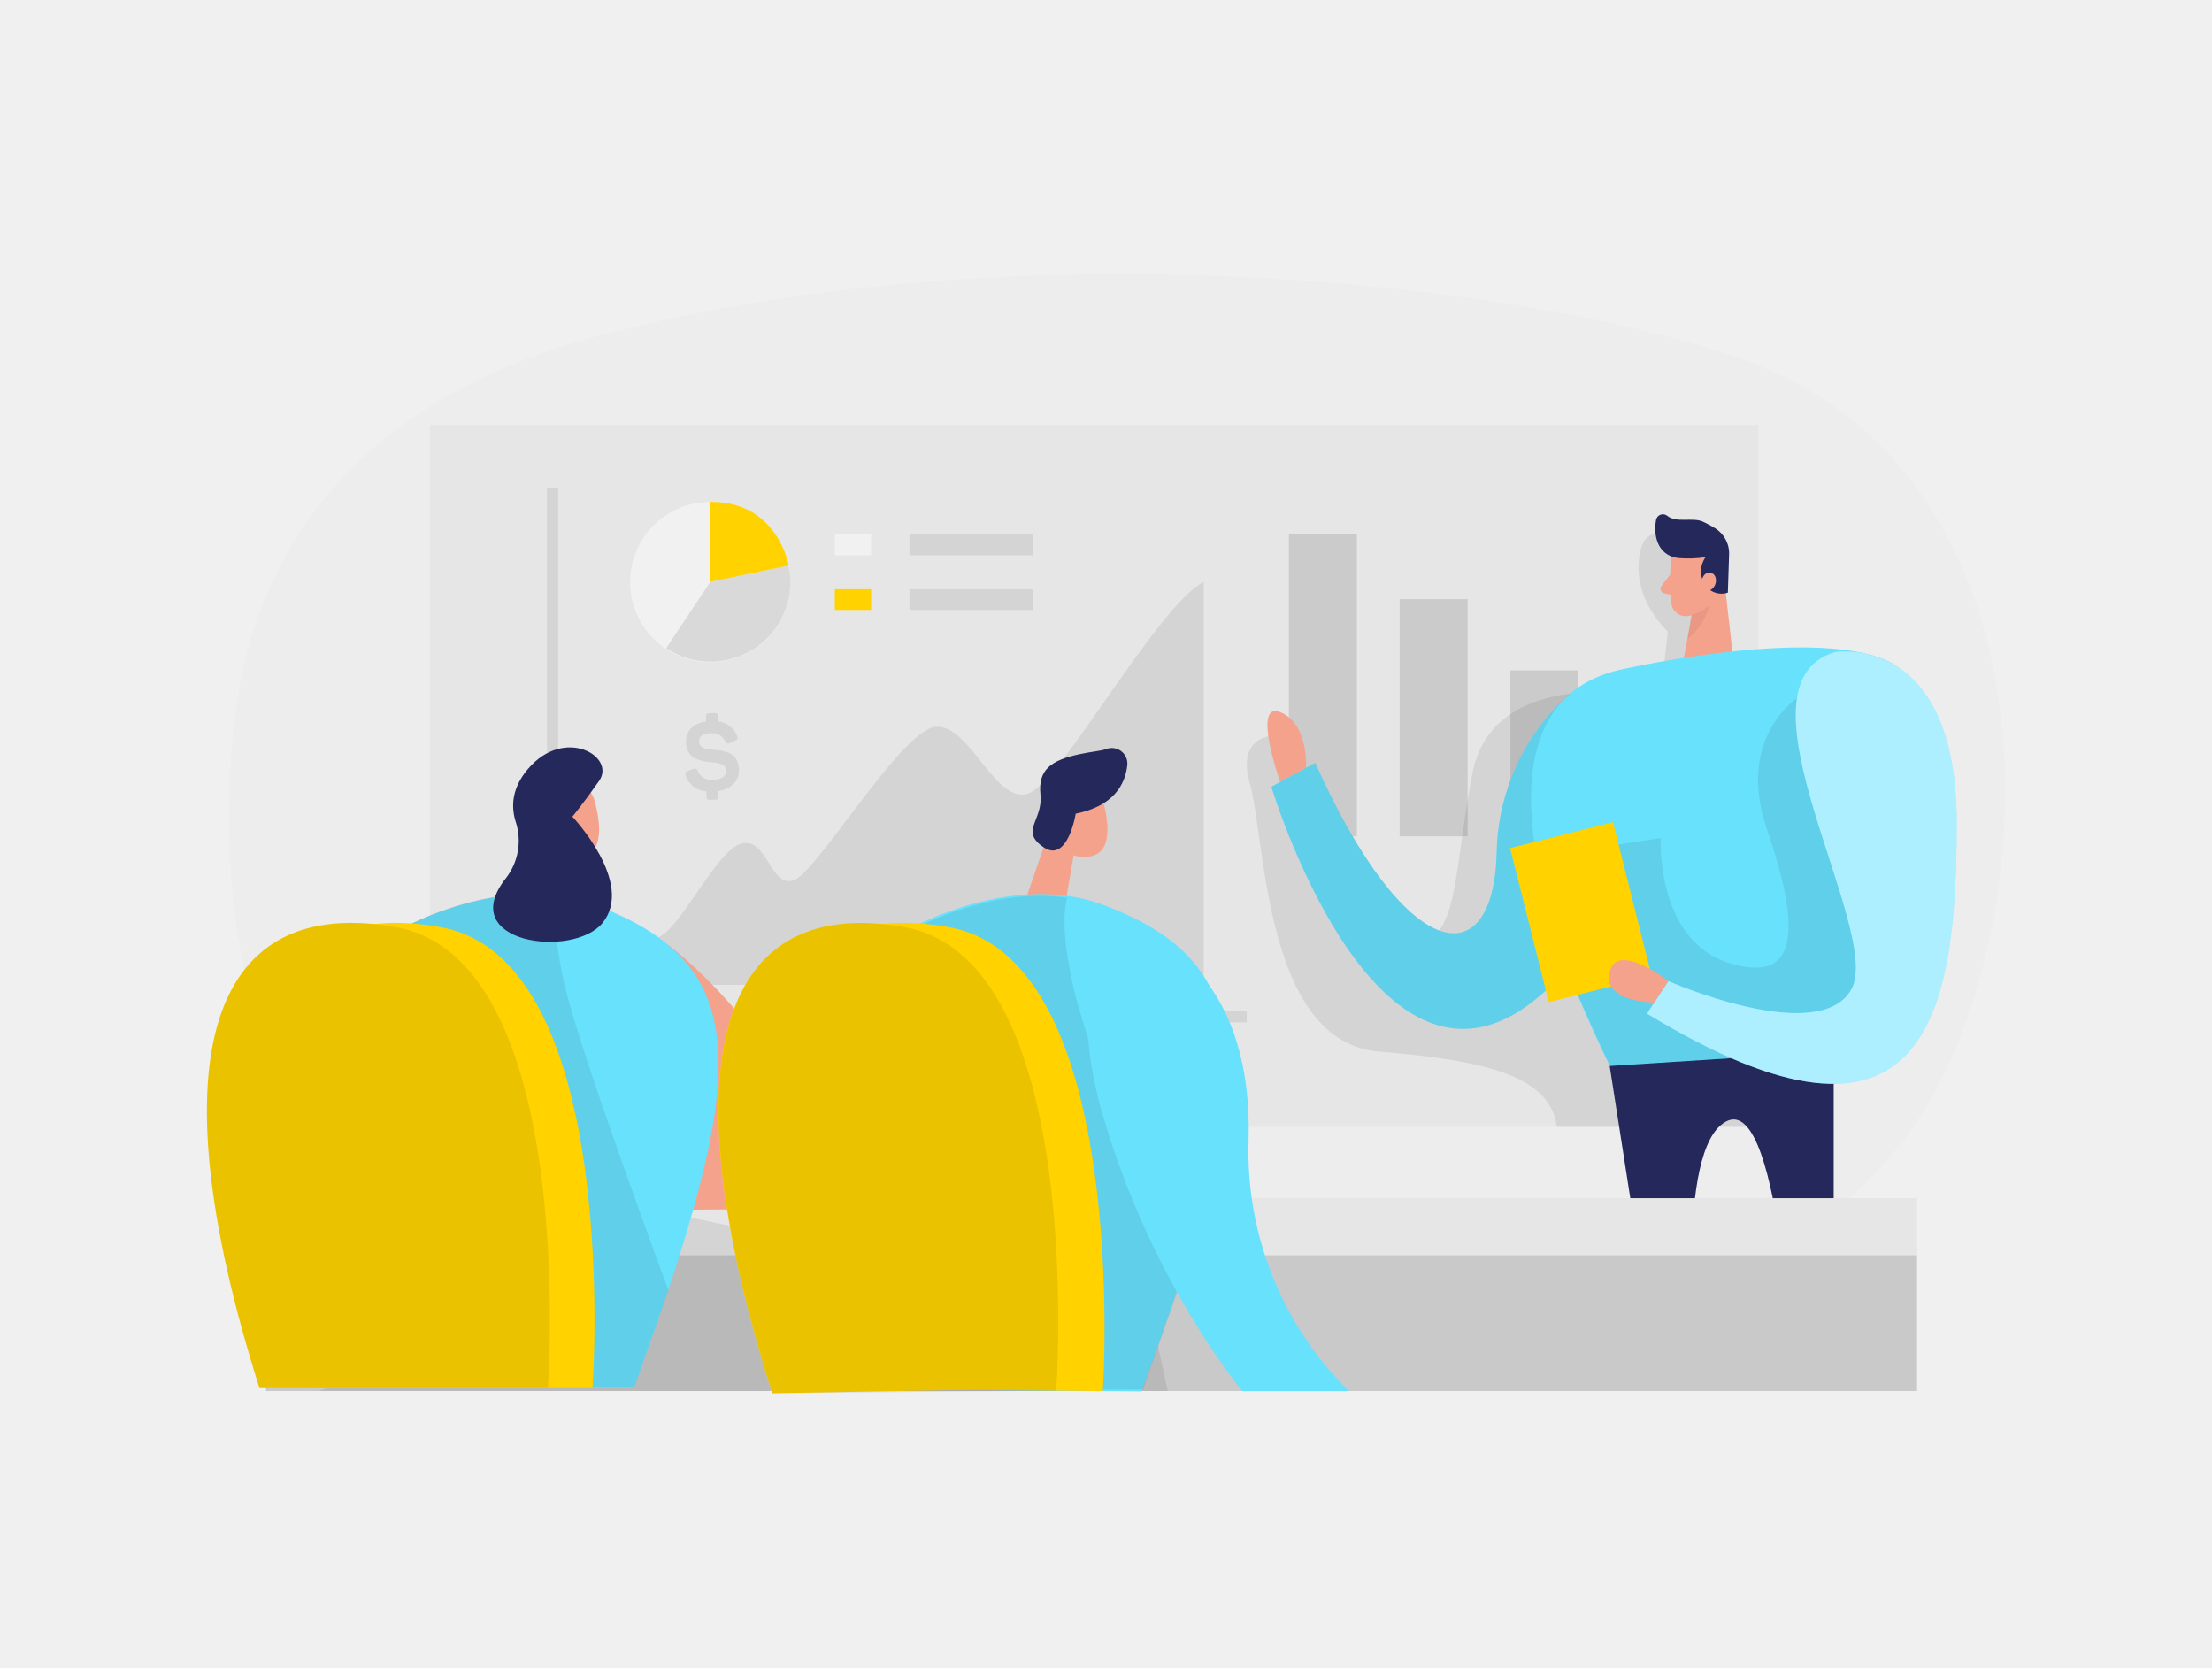
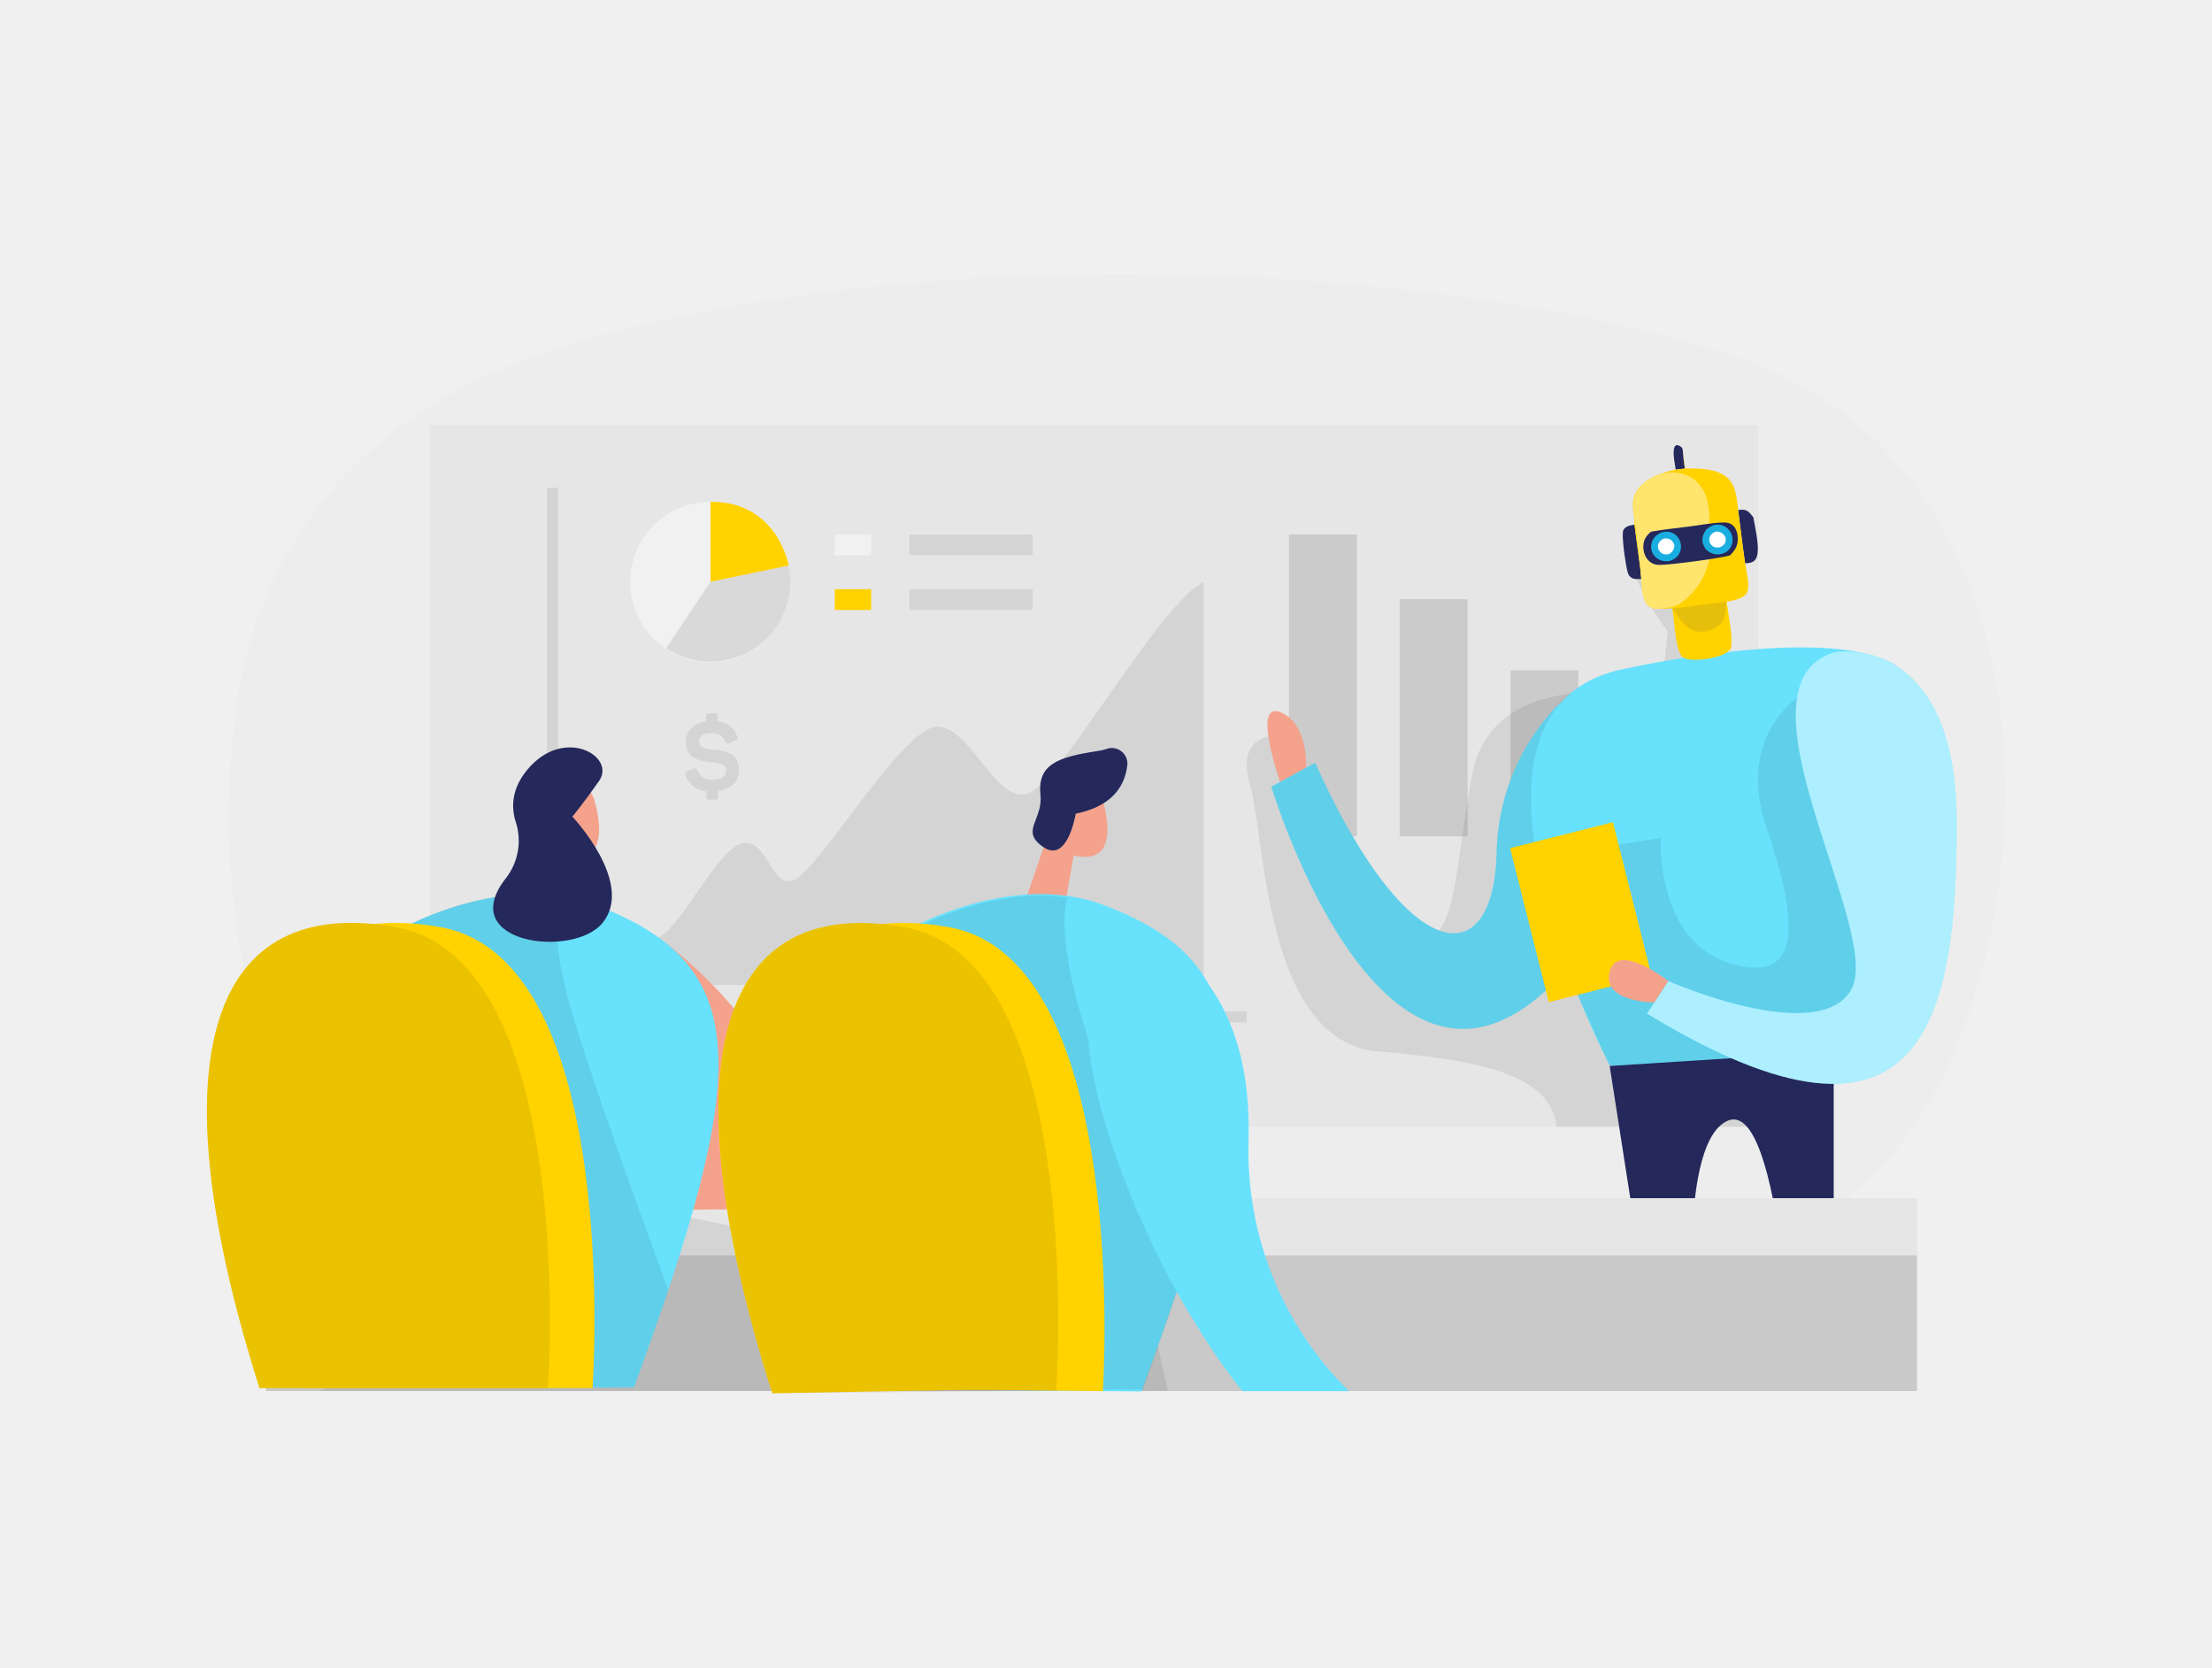
- <svg xmlns="http://www.w3.org/2000/svg" id="Layer_1" data-name="Layer 1" viewBox="0 0 400 300" width="406" height="306" class="illustration styles_illustrationTablet__1DWOa">
-   <path d="M107.22,60.25C73.29,69.42,46.5,90.91,42.27,130.46c-3.56,33.33,1.47,92.18,58.61,101.82C212.07,251,303,257.15,343.9,205.86c25.28-31.69,33.09-120.41-29.8-142C271.45,49.27,180,40.59,107.22,60.25Z" fill="#e6e6e6" opacity="0.3" />
-   <rect x="77.75" y="76.08" width="240.2" height="126.94" fill="#e6e6e6" />
+ <svg xmlns="http://www.w3.org/2000/svg" width="406" height="306" viewBox="0 0 406 306" fill="none">
+   <path opacity="0.3" d="M108.828 61.904C74.389 71.211 47.197 93.024 42.904 133.167C39.291 166.997 44.396 226.73 102.393 236.514C215.251 255.515 307.545 261.757 349.058 209.698C374.718 177.533 382.645 87.482 318.811 65.568C275.522 50.759 182.7 41.949 108.828 61.904Z" fill="#E6E6E6" />
+   <path d="M322.719 77.971H78.916V206.815H322.719V77.971Z" fill="#E6E6E6" />
  <g opacity="0.12">
-     <rect x="293.17" y="128.51" width="12.29" height="21.97" transform="translate(598.62 278.99) rotate(-180)" />
-     <rect x="273.14" y="120.48" width="12.29" height="30" transform="translate(558.56 270.96) rotate(-180)" />
-     <rect x="253.11" y="107.61" width="12.29" height="42.88" transform="translate(518.5 258.09) rotate(-180)" />
-     <rect x="233.08" y="95.9" width="12.29" height="54.58" transform="translate(478.44 246.38) rotate(-180)" />
+     <path d="M297.557 153.487H310.032V131.188H297.557V153.487Z" fill="black" />
+     <path d="M277.227 153.487H289.701V123.037H277.227V153.487Z" fill="black" />
+     <path d="M256.897 153.487H269.371V109.964H256.897V153.487Z" fill="black" />
+     <path d="M236.566 153.487H249.041V98.089H236.566V153.487Z" fill="black" />
  </g>
-   <path d="M104.81,177.34V158s9.55,11.78,13.77,10.89,10.89-16,15.55-17.11,5.11,8,9.34,6.67,19.55-27.33,25.77-27.78,10.89,14.44,16.88,12,23.11-33.77,31.55-38.21v72.87Z" opacity="0.08" />
+   <path opacity="0.08" d="M106.382 180.75V161.12C106.382 161.12 116.075 173.077 120.359 172.173C124.642 171.27 131.412 155.933 136.142 154.807C140.872 153.68 141.329 162.927 145.622 161.577C149.915 160.227 165.465 133.837 171.779 133.38C178.092 132.923 182.832 148.037 188.912 145.56C194.992 143.083 212.368 111.283 220.935 106.777V180.74L106.382 180.75Z" fill="black" />
  <g opacity="0.08">
-     <polygon points="225.45 184.12 98.92 184.12 98.92 87.47 100.92 87.47 100.92 182.12 225.45 182.12 225.45 184.12" />
+     <path d="M228.832 187.632H100.404V89.532H102.434V185.602H228.832V187.632Z" fill="black" />
  </g>
-   <path d="M318,138.51V203H281.51c-1.07-9.45-13.86-12.09-32.18-13.6-20.71-1.72-20.47-38.52-23.29-48.34s5.69-8.82,5.69-8.82,6,28.43,19.24,35.35,11.29-8,15.29-28.5,34-13.64,34-13.64l1.34-12s-5.23-4.7-5.29-11.3,3-6.3,3-6.3l7.8,3.52,1.77,12.84Z" opacity="0.08" />
-   <path d="M236.17,138.1s.49-8.06-4.68-10.08,0,12.64,0,12.64Z" fill="#f4a28c" />
-   <path d="M295.88,127.73a10,10,0,0,0-15-.13,39.54,39.54,0,0,0-10.25,26c-.67,22.31-16.43,20.1-32.81-16.42l-7.93,4.33s21.7,72.14,54.85,31.23C305,147.85,301.59,134.43,295.88,127.73Z" fill="#68e1fd" />
-   <path d="M292.45,124.57a7.07,7.07,0,0,0-8.94.44,39.31,39.31,0,0,0-12.86,28.6c-.67,22.31-16.43,20.1-32.81-16.42l-7.93,4.33s21.7,72.14,54.85,31.23C308.85,143,299.41,129.66,292.45,124.57Z" opacity="0.08" />
-   <path d="M302.28,99.89a32.49,32.49,0,0,0,0,8.73,2.64,2.64,0,0,0,3.13,2,5.82,5.82,0,0,0,4.75-4.18L312,102a4.71,4.71,0,0,0-1.85-5.12C307.25,94.58,302.54,96.7,302.28,99.89Z" fill="#f4a28c" />
-   <polygon points="311.65 102.78 313.6 119.89 304.1 120.29 306.49 107.68 311.65 102.78" fill="#f4a28c" />
-   <path d="M303.57,100.17a21.18,21.18,0,0,0,4.85-.16,4.37,4.37,0,0,0-.21,4.8,3.56,3.56,0,0,0,4.24,1.61l.22-6.74a5.36,5.36,0,0,0-2.5-4.89,18.63,18.63,0,0,0-2.21-1.2c-1.9-.86-4.8.31-6.49-1.08a1.26,1.26,0,0,0-2,.74c-.39,2-.17,5.28,2.56,6.53A5.23,5.23,0,0,0,303.57,100.17Z" fill="#24285b" />
-   <path d="M307.66,104.63s.12-2,1.64-1.8,1.34,3.15-.74,3.33Z" fill="#f4a28c" />
-   <path d="M302,103.2l-1.55,2a.84.84,0,0,0,.47,1.34l2,.47Z" fill="#f4a28c" />
-   <path d="M305.85,110.42a6.21,6.21,0,0,0,3.15-1.7s-.27,3.14-3.86,6.1Z" fill="#ce8172" opacity="0.31" />
-   <path d="M294.29,120.09s35.31-7.91,48-.81-12.18,73.92-12.18,73.92l-39-1.24S257,126.88,294.29,120.09Z" fill="#68e1fd" />
-   <path d="M325,125.47s-11.15,7.23-5.48,23.74,6.61,28.34-6.79,24.2-12.42-22.62-12.42-22.62L286.6,152.9l-1.32,26.23,5.8,12.83L325,189.83l13.8-3.52L343.9,169l-9.37-29.31Z" opacity="0.08" />
-   <path d="M305.88,226.07c.18-11.06,1.63-21.53,6.2-24,5.18-2.86,8.32,10.11,10.17,24h9.34l0-36.65L291.08,192l5.32,34.11Z" fill="#24285b" />
-   <path d="M331.83,117.17s22-3.69,22,30.87-5.28,65.34-56,34.5l3.86-5.88s27.3,12,33.11,1.46S312,123,331.83,117.17Z" fill="#68e1fd" />
-   <path d="M331.83,117.17s22-3.69,22,30.87-5.28,65.34-56,34.5l3.86-5.88s27.3,12,33.11,1.46S312,123,331.83,117.17Z" fill="#fff" opacity="0.46" />
-   <rect x="276.29" y="149.83" width="19.18" height="28.71" transform="translate(-31.42 74.71) rotate(-14.12)" fill="#ffd200" />
-   <path d="M301.68,176.66s-9.15-7.25-10.6-1.71,8.06,5.58,8.06,5.58Z" fill="#f4a28c" />
-   <rect x="164.46" y="95.91" width="22.27" height="3.75" opacity="0.08" />
-   <rect x="164.46" y="105.8" width="22.27" height="3.75" opacity="0.08" />
-   <rect x="150.96" y="95.91" width="6.57" height="3.75" fill="#fff" opacity="0.46" />
-   <rect x="150.96" y="105.8" width="6.57" height="3.75" fill="#ffd200" />
-   <path d="M142.93,104.47a14.49,14.49,0,1,1-.31-2.94h0c.08.38.14.78.2,1.17A14.5,14.5,0,0,1,142.93,104.47Z" fill="#fff" opacity="0.46" />
-   <path d="M128.48,90v14.45l14.15-2.94S140.65,89.93,128.48,90Z" fill="#ffd200" />
-   <path d="M142.93,104.47a14.45,14.45,0,0,1-22.48,12l8-12,14.14-2.94c.08.38.14.78.2,1.17A14.5,14.5,0,0,1,142.93,104.47Z" opacity="0.1" />
-   <path d="M129.25,128.2c.43,0,.56.14.56.57v.92a4.16,4.16,0,0,1,3.45,2.57c.23.45.14.69-.37.92l-.91.42c-.43.2-.63.11-.88-.33a2.35,2.35,0,0,0-2.4-1.43c-1.59,0-2.31.49-2.3,1.55a1.4,1.4,0,0,0,1.29,1.24,9,9,0,0,0,1.35.2,9,9,0,0,1,2.49.47,3.35,3.35,0,0,1,1.1.59,3.59,3.59,0,0,1,1,2.61c0,2-1.34,3.42-3.75,3.79v1c0,.42-.13.58-.56.58h-1c-.43,0-.58-.14-.58-.57v-.95a4.26,4.26,0,0,1-3.75-2.85.62.62,0,0,1,.42-.87l.92-.34c.46-.17.67-.06.88.41a2.44,2.44,0,0,0,2.53,1.55c1.72,0,2.57-.56,2.57-1.66a1.15,1.15,0,0,0-.82-1.15,6.08,6.08,0,0,0-1.85-.35,8.12,8.12,0,0,1-2.5-.52,3.62,3.62,0,0,1-1.09-.61,3.38,3.38,0,0,1-1-2.53c0-2,1.24-3.37,3.63-3.71v-.91c0-.43.14-.58.57-.58Z" opacity="0.08" />
-   <rect x="48.1" y="215.91" width="298.56" height="10.83" fill="#e6e6e6" />
-   <rect x="48.1" y="226.24" width="298.56" height="24.54" fill="#c9c9c9" />
-   <path d="M91.37,216.24s-10,25.71-33.66,34.53H211.17l-3.07-14.11L107.94,215.91Z" opacity="0.08" />
-   <path d="M120.83,170.11s16,12,22.82,28.83a13.76,13.76,0,0,1-12.61,19l-18.76.13Z" fill="#f4a28c" />
-   <polygon points="102.22 153.92 100.77 162.3 93.23 162.85 97.82 149.44 102.22 153.92" fill="#f4a28c" />
-   <path d="M99.58,141.53a5,5,0,0,1,8,2.71c1,3.84,1.73,9.46-2.73,9.92-6.81.7-8-8.09-8-8.09A9.19,9.19,0,0,1,99.58,141.53Z" fill="#f4a28c" />
-   <path d="M100.89,147.86s-.7-1.76-2.1-.55.47,3.16,1.56,2.75S100.89,147.86,100.89,147.86Z" fill="#f4a28c" />
-   <path d="M73.15,166.91s18.18-10.09,34.35-4.06c29.44,11,27.82,30.71,7.15,87.26l-27.11.15Z" fill="#68e1fd" />
-   <path d="M101,161.23s-1.75,4.31,1.26,16.83,18.61,54.49,18.61,54.49l-6.18,17.56h-9.87L74.47,166.24S88.18,159.13,101,161.23Z" opacity="0.08" />
-   <path d="M107.15,250.26s5.57-77.38-27.46-83.35-44,22.41-24.7,83.35Z" fill="#ffd200" />
-   <path d="M99.08,250.26s5.58-77.38-27.45-83.35-44,22.41-24.71,83.35Z" fill="#ffd200" />
-   <path d="M99.08,250.26s5.58-77.38-27.45-83.35-44,22.41-24.71,83.35Z" opacity="0.08" />
-   <path d="M91.52,158a11,11,0,0,0,1.73-10.17c-.83-2.62-.77-6,2.2-9.5,6.59-7.81,16-2.3,12.88,2.14s-4.83,6.45-4.83,6.45,11.37,12,5.44,19.24C103.67,172.61,82.13,169.87,91.52,158Z" fill="#24285b" />
-   <polygon points="194.15 153.92 192.7 162.3 185.16 162.85 189.75 149.44 194.15 153.92" fill="#f4a28c" />
-   <path d="M191.51,141.53a5,5,0,0,1,8,2.71c1,3.84,1.72,9.46-2.73,9.92-6.81.7-8-8.09-8-8.09A9.19,9.19,0,0,1,191.51,141.53Z" fill="#f4a28c" />
-   <path d="M192.82,147.86s-.7-1.76-2.1-.55.47,3.16,1.56,2.75S192.82,147.86,192.82,147.86Z" fill="#f4a28c" />
-   <path d="M194.52,146.39s-1.43,9-5.8,6.07-.09-4.87-.57-9.49,2-6.25,7.06-7.34c2.34-.5,3.77-.55,4.8-.92a2.82,2.82,0,0,1,3.85,2.83C203.49,141.1,201.4,145,194.52,146.39Z" fill="#24285b" />
-   <path d="M165.08,166.91s18.18-10.09,34.35-4.06c29.44,11,27.72,31.4,7,88L180,250.64Z" fill="#68e1fd" />
-   <path d="M193,161.62s-1.74,4.3,1.27,16.82,18.6,54.49,18.6,54.49l-6.18,17.57h-9.86l-30.32-83.88S180.18,159.51,193,161.62Z" opacity="0.08" />
-   <path d="M199.43,250.8s5.21-77.92-27.81-83.89-44,22.41-24.71,83.35Z" fill="#ffd200" />
-   <path d="M191,250.26s5.57-77.38-27.46-83.35-43.21,23.33-23.9,84.28Z" fill="#ffd200" />
-   <path d="M191,250.71s5.62-77.83-27.41-83.8-43.21,23.33-23.9,84.28Z" opacity="0.08" />
-   <path d="M196.76,182.49c.56-10.62,14.05-14.92,20.72-6.63,5.16,6.4,8.71,15.83,8.3,29.73a60.91,60.91,0,0,0,18.16,45.21H224.68s-16.36-19.34-25.25-49.87C197.19,193.23,196.51,187.2,196.76,182.49Z" fill="#68e1fd" />
+   <path opacity="0.08" d="M322.77 141.338V206.795H285.733C284.646 197.203 271.665 194.524 253.07 192.991C232.049 191.245 232.293 153.893 229.43 143.926C226.568 133.959 235.206 134.974 235.206 134.974C235.206 134.974 241.296 163.83 254.734 170.854C268.173 177.878 266.194 162.734 270.254 141.926C274.314 121.119 304.764 128.082 304.764 128.082L306.124 115.902C306.124 115.902 299.007 106.902 298.946 100.203C298.885 93.504 303.8 98.038 303.8 98.038L311.717 101.611L313.513 114.643L322.77 141.338Z" fill="black" />
+   <path d="M239.713 140.921C239.713 140.921 240.21 132.74 234.962 130.69C229.715 128.64 234.962 143.52 234.962 143.52L239.713 140.921Z" fill="#F4A28C" />
+   <path d="M300.318 130.396C299.375 129.308 298.211 128.433 296.904 127.829C295.596 127.225 294.176 126.906 292.736 126.893C291.295 126.881 289.869 127.175 288.552 127.756C287.234 128.337 286.055 129.192 285.093 130.264C278.528 137.501 274.829 146.884 274.689 156.654C274.009 179.299 258.013 177.056 241.387 139.988L233.338 144.383C233.338 144.383 255.364 217.605 289.011 176.081C309.575 150.818 306.114 137.197 300.318 130.396Z" fill="#68E1FD" />
+   <path opacity="0.08" d="M296.837 127.188C295.505 126.205 293.874 125.711 292.22 125.793C290.566 125.874 288.991 126.525 287.763 127.635C283.711 131.319 280.462 135.797 278.216 140.792C275.971 145.786 274.777 151.189 274.71 156.664C274.03 179.309 258.033 177.065 241.408 139.998L233.359 144.393C233.359 144.393 255.384 217.615 289.031 176.091C313.483 145.895 303.901 132.355 296.837 127.188Z" fill="black" />
+   <path d="M298.704 122.641C298.704 122.641 334.544 114.613 347.424 121.819C360.305 129.026 335.062 196.848 335.062 196.848L295.477 195.589C295.477 195.589 260.855 129.533 298.704 122.641Z" fill="#68E1FD" />
+   <path opacity="0.08" d="M329.875 128.102C329.875 128.102 318.558 135.441 324.313 152.198C330.068 168.956 331.022 180.963 317.421 176.761C303.82 172.559 304.815 153.802 304.815 153.802L290.899 155.943L289.559 182.567L295.446 195.589L329.875 193.427L343.882 189.855L349.058 172.285L339.548 142.535L329.875 128.102Z" fill="black" />
+   <path d="M310.468 230.211C310.651 218.985 312.123 208.358 316.761 205.851C322.019 202.948 325.206 216.113 327.084 230.211H336.564V193.011L295.446 195.63L300.846 230.252L310.468 230.211Z" fill="#24285B" />
+   <path d="M336.807 119.677C336.807 119.677 359.137 115.932 359.137 151.011C359.137 186.089 353.778 217.331 302.297 186.028L306.215 180.06C306.215 180.06 333.925 192.24 339.822 181.542C345.719 170.844 316.68 125.595 336.807 119.677Z" fill="#68E1FD" />
+   <path opacity="0.46" d="M336.807 119.677C336.807 119.677 359.137 115.932 359.137 151.011C359.137 186.089 353.778 217.331 302.297 186.028L306.215 180.06C306.215 180.06 333.925 192.24 339.822 181.542C345.719 170.844 316.68 125.595 336.807 119.677Z" fill="white" />
+   <path d="M296.05 150.901L277.17 155.65L284.279 183.911L303.159 179.161L296.05 150.901Z" fill="#FFD200" />
+   <path d="M306.205 180.06C306.205 180.06 296.918 172.701 295.446 178.324C293.974 183.947 303.627 183.988 303.627 183.988L306.205 180.06Z" fill="#F4A28C" />
+   <path opacity="0.08" d="M189.531 98.099H166.927V101.905H189.531V98.099Z" fill="black" />
+   <path opacity="0.08" d="M189.531 108.137H166.927V111.943H189.531V108.137Z" fill="black" />
+   <path opacity="0.46" d="M159.893 98.099H153.224V101.905H159.893V98.099Z" fill="white" />
+   <path d="M159.893 108.137H153.224V111.943H159.893V108.137Z" fill="#FFD200" />
+   <path opacity="0.46" d="M145.074 106.787C145.085 110.557 143.647 114.188 141.057 116.929C138.468 119.67 134.925 121.312 131.16 121.515C127.395 121.718 123.695 120.468 120.826 118.022C117.956 115.576 116.136 112.121 115.74 108.371C115.345 104.621 116.405 100.863 118.701 97.872C120.997 94.882 124.355 92.887 128.079 92.301C131.804 91.714 135.612 92.581 138.716 94.721C141.82 96.862 143.983 100.113 144.759 103.803C144.84 104.188 144.901 104.594 144.962 104.99C145.036 105.586 145.073 106.186 145.074 106.787Z" fill="white" />
+   <path d="M130.407 92.1V106.767L144.769 103.783C144.769 103.783 142.76 92.029 130.407 92.1Z" fill="#FFD200" />
+   <path opacity="0.1" d="M145.074 106.787C145.072 109.442 144.348 112.046 142.982 114.323C141.615 116.599 139.656 118.462 137.314 119.712C134.972 120.962 132.334 121.553 129.682 121.422C127.031 121.291 124.464 120.442 122.257 118.967L130.377 106.787L144.729 103.803C144.81 104.188 144.871 104.594 144.932 104.99C145.016 105.586 145.063 106.186 145.074 106.787Z" fill="black" />
+   <path opacity="0.08" d="M131.189 130.873C131.625 130.873 131.757 131.015 131.757 131.452V132.385C132.523 132.46 133.254 132.742 133.871 133.202C134.489 133.662 134.968 134.281 135.259 134.994C135.492 135.451 135.401 135.694 134.883 135.928L133.96 136.354C133.523 136.557 133.32 136.466 133.067 136.019C132.869 135.548 132.526 135.153 132.088 134.892C131.649 134.631 131.138 134.517 130.631 134.568C129.017 134.568 128.286 135.065 128.296 136.141C128.333 136.471 128.484 136.777 128.723 137.007C128.963 137.237 129.275 137.376 129.605 137.4C130.056 137.502 130.514 137.57 130.976 137.603C131.836 137.642 132.687 137.802 133.503 138.08C133.909 138.207 134.288 138.411 134.62 138.678C134.957 139.03 135.221 139.445 135.395 139.9C135.57 140.355 135.651 140.841 135.635 141.328C135.635 143.358 134.274 144.799 131.828 145.174V146.189C131.828 146.616 131.696 146.778 131.26 146.778H130.245C129.808 146.778 129.656 146.636 129.656 146.2V145.235C128.808 145.181 127.994 144.877 127.317 144.363C126.64 143.848 126.13 143.146 125.85 142.343C125.81 142.258 125.789 142.165 125.789 142.071C125.789 141.976 125.811 141.884 125.852 141.799C125.893 141.714 125.952 141.64 126.025 141.581C126.099 141.522 126.185 141.481 126.276 141.46L127.21 141.114C127.677 140.942 127.89 141.053 128.103 141.531C128.299 142.039 128.656 142.468 129.121 142.752C129.585 143.037 130.13 143.16 130.671 143.104C132.417 143.104 133.28 142.535 133.28 141.419C133.291 141.159 133.215 140.904 133.064 140.692C132.913 140.481 132.696 140.326 132.447 140.252C131.844 140.036 131.21 139.917 130.57 139.896C129.701 139.855 128.845 139.677 128.032 139.369C127.63 139.228 127.256 139.018 126.926 138.749C126.588 138.415 126.323 138.014 126.149 137.572C125.974 137.13 125.893 136.656 125.911 136.181C125.911 134.151 127.169 132.761 129.595 132.416V131.492C129.595 131.056 129.737 130.903 130.174 130.903L131.189 130.873Z" fill="black" />
+   <path d="M351.86 219.898H48.822V230.891H351.86V219.898Z" fill="#E6E6E6" />
+   <path d="M351.86 230.384H48.822V255.292H351.86V230.384Z" fill="#C9C9C9" />
+   <path opacity="0.08" d="M92.741 220.233C92.741 220.233 82.591 246.329 58.576 255.281H214.338L211.222 240.96L109.559 219.898L92.741 220.233Z" fill="black" />
+   <path d="M122.642 173.412C122.642 173.412 138.882 185.592 145.805 202.674C146.675 204.787 147.013 207.08 146.791 209.354C146.568 211.628 145.791 213.813 144.528 215.716C143.264 217.62 141.553 219.185 139.544 220.273C137.535 221.361 135.29 221.94 133.006 221.959L113.964 222.091L122.642 173.412Z" fill="#F4A28C" />
+   <path d="M103.753 156.979L102.282 165.485L94.628 166.043L99.287 152.432L103.753 156.979Z" fill="#F4A28C" />
+   <path d="M101.074 144.403C101.739 143.866 102.53 143.505 103.372 143.355C104.214 143.205 105.08 143.27 105.89 143.545C106.7 143.819 107.428 144.294 108.006 144.925C108.583 145.556 108.992 146.322 109.194 147.154C110.209 151.051 110.95 156.756 106.423 157.222C99.511 157.933 98.303 149.011 98.303 149.011C98.754 147.236 99.718 145.634 101.074 144.403Z" fill="#F4A28C" />
+   <path d="M102.403 150.828C102.403 150.828 101.693 149.041 100.272 150.269C98.851 151.498 100.749 153.477 101.855 153.061C102.962 152.645 102.403 150.828 102.403 150.828Z" fill="#F4A28C" />
+   <path d="M74.247 170.164C74.247 170.164 92.7 159.922 109.113 166.043C138.994 177.208 137.35 197.214 116.37 254.612L88.853 254.764L74.247 170.164Z" fill="#68E1FD" />
+   <path opacity="0.08" d="M102.515 164.399C102.515 164.399 100.739 168.773 103.794 181.481C106.849 194.189 122.683 236.788 122.683 236.788L116.41 254.612H106.392L75.587 169.484C75.587 169.484 89.503 162.267 102.515 164.399Z" fill="black" />
+   <path d="M108.757 254.764C108.757 254.764 114.411 176.223 80.885 170.164C47.36 164.104 36.225 192.91 55.815 254.764H108.757Z" fill="#FFD200" />
+   <path d="M100.566 254.764C100.566 254.764 106.23 176.223 72.704 170.164C39.179 164.104 28.044 192.91 47.624 254.764H100.566Z" fill="#FFD200" />
+   <path opacity="0.08" d="M100.566 254.764C100.566 254.764 106.23 176.223 72.704 170.164C39.179 164.104 28.044 192.91 47.624 254.764H100.566Z" fill="black" />
+   <path d="M92.893 161.12C94.007 159.674 94.75 157.977 95.056 156.177C95.362 154.378 95.222 152.53 94.649 150.797C93.806 148.138 93.867 144.707 96.882 141.155C103.571 133.228 113.122 138.82 109.955 143.327C106.788 147.834 105.052 149.874 105.052 149.874C105.052 149.874 116.593 162.054 110.574 169.402C105.225 175.949 83.362 173.168 92.893 161.12Z" fill="#24285B" />
+   <path d="M197.062 156.979L195.591 165.485L187.938 166.043L192.596 152.432L197.062 156.979Z" fill="#F4A28C" />
+   <path d="M194.383 144.403C195.048 143.866 195.839 143.505 196.681 143.355C197.523 143.205 198.389 143.27 199.199 143.545C200.01 143.819 200.737 144.294 201.315 144.925C201.892 145.556 202.301 146.322 202.503 147.154C203.518 151.051 204.249 156.756 199.732 157.222C192.82 157.933 191.612 149.011 191.612 149.011C192.063 147.236 193.027 145.634 194.383 144.403Z" fill="#F4A28C" />
+   <path d="M195.712 150.828C195.712 150.828 195.002 149.041 193.581 150.269C192.16 151.498 194.058 153.477 195.164 153.061C196.271 152.645 195.712 150.828 195.712 150.828Z" fill="#F4A28C" />
+   <path d="M197.438 149.336C197.438 149.336 195.986 158.471 191.551 155.497C187.115 152.523 191.459 150.554 190.972 145.865C190.485 141.175 193.002 139.521 198.138 138.414C200.513 137.907 201.965 137.856 203.01 137.481C203.461 137.302 203.95 137.241 204.43 137.303C204.911 137.366 205.368 137.549 205.759 137.836C206.149 138.123 206.46 138.505 206.663 138.945C206.866 139.385 206.954 139.87 206.918 140.353C206.542 143.966 204.421 147.925 197.438 149.336Z" fill="#24285B" />
+   <path d="M167.556 170.164C167.556 170.164 186.009 159.922 202.421 166.043C232.303 177.208 230.557 197.914 209.526 255.363L182.7 255.15L167.556 170.164Z" fill="#68E1FD" />
+   <path opacity="0.08" d="M195.895 164.794C195.895 164.794 194.129 169.159 197.184 181.866C200.239 194.574 216.063 237.174 216.063 237.174L209.79 255.007H199.782L169.008 169.869C169.008 169.869 182.883 162.653 195.895 164.794Z" fill="black" />
+   <path d="M202.422 255.312C202.422 255.312 207.71 176.223 174.194 170.164C140.679 164.104 129.534 192.91 149.114 254.764L202.422 255.312Z" fill="#FFD200" />
+   <path d="M193.865 254.764C193.865 254.764 199.519 176.223 165.993 170.164C132.468 164.104 122.135 193.844 141.735 255.708L193.865 254.764Z" fill="#FFD200" />
+   <path opacity="0.08" d="M193.865 255.221C193.865 255.221 199.569 176.223 166.044 170.164C132.518 164.104 122.186 193.844 141.785 255.708L193.865 255.221Z" fill="black" />
+   <path d="M199.711 185.978C200.28 175.198 213.972 170.834 220.742 179.248C225.98 185.744 229.583 195.316 229.167 209.424C228.916 217.93 230.423 226.395 233.595 234.291C236.767 242.187 241.534 249.344 247.599 255.312H228.05C228.05 255.312 211.445 235.682 202.421 204.694C200.148 196.879 199.458 190.758 199.711 185.978Z" fill="#68E1FD" />
+   <path d="M307.57 86.197C307.405 85.066 307.101 83.777 307.208 82.639C307.251 82.189 307.332 81.969 307.669 81.684C308.041 81.698 308.285 81.801 308.583 82.039C308.835 82.241 308.846 82.513 308.88 82.81C308.956 83.877 309.099 84.927 309.25 85.986L307.57 86.197Z" fill="#25285B" />
+   <path d="M301.28 106.257C300.723 106.276 300.028 106.361 299.527 106.071C299.051 105.795 298.895 105.515 298.745 105C298.414 103.864 297.508 97.992 297.987 97.226C298.427 96.52 299.251 96.416 299.998 96.289C300.398 99.61 300.943 102.932 301.28 106.257Z" fill="#25285B" />
+   <path d="M319.029 93.601C319.718 93.534 320.352 93.449 320.925 93.935C321.256 94.216 321.538 94.6 321.813 94.937C322.085 96.674 323.23 101.164 322.251 102.615C321.964 103.042 321.581 103.235 321.084 103.308C320.827 103.345 320.569 103.375 320.31 103.399C319.821 100.146 319.455 96.864 319.029 93.601Z" fill="#25285B" />
+   <path d="M306.863 110.928C310.243 111.269 313.45 109.615 316.805 109.88L317.106 111.689C317.405 113.839 318.072 117.106 317.71 118.999C316.594 120.833 310.887 121.535 309.218 120.808C308.761 120.609 308.522 120.386 308.208 119.555C307.576 117.886 307.394 115.232 307.165 113.331L306.863 110.928Z" fill="#FFD200" />
+   <path d="M313.043 115.859C309.652 116.598 308.056 113.011 306.955 111.603L316.91 110.422C316.474 111.843 317.533 114.88 313.043 115.859Z" fill="#E5BF0B" />
+   <path d="M309.25 85.985C309.098 84.927 308.956 83.877 308.88 82.809L309.301 85.963C311.867 85.981 315.307 85.897 317.241 87.881C318.722 89.399 318.777 91.616 319.029 93.6C319.454 96.863 319.82 100.146 320.31 103.399C320.494 104.752 321.353 107.843 320.526 108.97C319.814 109.94 318.013 110.215 316.878 110.436C313.573 110.543 310.28 111.548 306.954 111.622C305.658 111.692 303.59 112.014 302.519 111.136C301.417 110.231 301.437 107.623 301.28 106.256C300.943 102.932 300.398 99.609 299.998 96.289C300.063 93.92 299.022 92.215 300.521 89.975C302.014 87.743 305.067 86.706 307.57 86.197L309.25 85.985Z" fill="#FFD200" />
+   <path d="M300.227 96.978C300.12 95.965 299.951 95.173 299.855 94.159C299.727 92.773 299.674 91.629 300.242 90.553C301.988 87.248 306.668 85.679 309.988 87.419C309.988 87.419 312.01 88.231 313.079 90.939C313.945 93.135 313.625 95.956 313.857 96.498C313.412 97.524 313.099 98.632 313.288 99.969C313.394 100.728 313.62 101.408 313.922 102.045C313.693 102.822 313.518 103.627 313.257 104.38C312.387 106.893 310.92 108.718 309.322 110.062C308.134 111.062 307.446 111.367 305.938 111.538C304.776 111.67 303.316 112.213 302.271 110.915C301.121 109.485 301.323 106.512 301.111 104.514C300.757 101.579 300.607 99.909 300.227 96.978Z" fill="#FFE56E" />
+   <path d="M303.036 97.574C305.413 97.15 307.857 96.917 310.253 96.602C312.163 96.352 314.15 95.965 316.074 95.893C316.835 95.865 317.557 95.922 318.128 96.487C318.772 97.125 318.98 98.129 318.962 99.009C318.937 100.269 318.387 101.09 317.525 101.928C315.9 102.455 306.167 103.735 304.461 103.677C303.66 103.65 302.984 103.34 302.447 102.733C301.82 102.023 301.569 100.981 301.632 100.046C301.706 98.95 302.234 98.256 303.036 97.574Z" fill="#25285B" />
+   <path d="M312.719 98.038C314.147 97.803 315.597 97.651 317.032 97.465C317.151 98.303 317.261 99.143 317.361 99.984C316.007 100.37 314.44 100.442 313.038 100.616L312.719 98.038Z" fill="#FFD200" />
+   <path d="M303.656 99.181C305.011 98.99 306.372 98.832 307.729 98.661C307.835 99.367 308.182 100.667 307.895 101.296L303.698 101.848C303.587 101.04 303.403 100.18 303.445 99.366L303.656 99.181Z" fill="#FFD200" />
+   <path d="M305.027 97.692C305.698 97.557 306.261 97.506 306.906 97.778C307.582 98.063 308.094 98.632 308.354 99.31C308.37 99.353 308.386 99.396 308.4 99.439C308.414 99.482 308.428 99.526 308.44 99.57C308.452 99.614 308.463 99.658 308.473 99.703C308.483 99.747 308.492 99.792 308.5 99.837C308.507 99.882 308.514 99.927 308.519 99.972C308.525 100.018 308.529 100.063 308.533 100.109C308.536 100.154 308.538 100.2 308.539 100.245C308.54 100.291 308.54 100.337 308.538 100.382C308.537 100.428 308.535 100.473 308.531 100.519C308.528 100.564 308.523 100.61 308.517 100.655C308.511 100.7 308.504 100.745 308.496 100.79C308.488 100.835 308.479 100.88 308.469 100.925C308.459 100.969 308.447 101.013 308.435 101.057C308.422 101.101 308.409 101.145 308.394 101.188C308.379 101.231 308.364 101.274 308.347 101.317C308.33 101.359 308.312 101.401 308.294 101.443C307.942 102.207 307.345 102.63 306.578 102.925C305.987 103.043 305.43 103.043 304.855 102.84C304.178 102.6 303.59 102.098 303.291 101.443C303.272 101.402 303.255 101.36 303.238 101.318C303.222 101.275 303.206 101.233 303.192 101.19C303.178 101.147 303.165 101.103 303.153 101.06C303.14 101.016 303.13 100.972 303.12 100.928C303.11 100.883 303.101 100.839 303.093 100.794C303.086 100.75 303.079 100.705 303.074 100.66C303.069 100.615 303.065 100.57 303.062 100.524C303.059 100.479 303.057 100.434 303.056 100.388C303.055 100.343 303.055 100.298 303.057 100.253C303.059 100.207 303.061 100.162 303.065 100.117C303.069 100.072 303.074 100.027 303.08 99.981C303.086 99.937 303.094 99.892 303.102 99.847C303.11 99.803 303.12 99.758 303.131 99.714C303.141 99.67 303.153 99.626 303.166 99.583C303.179 99.539 303.193 99.496 303.208 99.453C303.223 99.411 303.239 99.368 303.256 99.326C303.595 98.488 304.221 98.041 305.027 97.692Z" fill="#1AAEE0" />
+   <path d="M313.141 97.22C313.786 96.635 314.517 96.235 315.415 96.281C315.459 96.284 315.504 96.288 315.549 96.293C315.594 96.298 315.638 96.304 315.683 96.311C315.727 96.318 315.771 96.326 315.816 96.336C315.86 96.345 315.903 96.356 315.947 96.367C315.99 96.379 316.033 96.391 316.076 96.405C316.119 96.418 316.162 96.433 316.204 96.449C316.246 96.465 316.288 96.482 316.329 96.499C316.37 96.517 316.411 96.536 316.451 96.556C316.492 96.576 316.531 96.597 316.571 96.619C316.61 96.641 316.649 96.663 316.687 96.687C316.725 96.711 316.762 96.736 316.799 96.761C316.836 96.787 316.872 96.814 316.908 96.841C316.943 96.868 316.978 96.897 317.012 96.926C317.046 96.955 317.08 96.985 317.112 97.016C317.145 97.047 317.177 97.078 317.208 97.111C317.239 97.143 317.269 97.176 317.298 97.21C317.329 97.246 317.36 97.282 317.389 97.319C317.419 97.356 317.447 97.394 317.475 97.432C317.503 97.471 317.529 97.51 317.555 97.549C317.581 97.589 317.605 97.629 317.629 97.67C317.653 97.711 317.675 97.753 317.697 97.795C317.718 97.837 317.739 97.879 317.758 97.922C317.778 97.966 317.796 98.009 317.813 98.053C317.83 98.097 317.846 98.141 317.861 98.186C317.876 98.231 317.89 98.276 317.903 98.322C317.916 98.367 317.927 98.413 317.938 98.459C317.948 98.505 317.957 98.551 317.966 98.598C317.974 98.644 317.981 98.691 317.986 98.738C317.992 98.785 317.997 98.832 318 98.879C318.004 98.926 318.006 98.973 318.007 99.02C318.008 99.068 318.008 99.115 318.006 99.162C318.005 99.209 318.003 99.257 317.999 99.303C317.948 99.981 317.645 100.63 317.123 101.076C316.553 101.561 315.75 101.797 315.005 101.737C314.293 101.681 313.656 101.349 313.145 100.863C312.841 100.468 312.616 100.038 312.515 99.547C312.336 98.681 312.671 97.929 313.141 97.22Z" fill="#1AAEE0" />
+   <path d="M314.942 97.568C315.213 97.555 315.466 97.567 315.722 97.665C316.126 97.819 316.464 98.113 316.635 98.512C316.654 98.555 316.67 98.599 316.685 98.644C316.699 98.689 316.711 98.735 316.72 98.781C316.73 98.827 316.737 98.873 316.742 98.92C316.746 98.967 316.749 99.014 316.749 99.061C316.748 99.108 316.746 99.155 316.741 99.201C316.736 99.248 316.728 99.295 316.718 99.341C316.709 99.387 316.696 99.432 316.682 99.477C316.667 99.522 316.65 99.566 316.631 99.609C316.419 100.081 316.024 100.3 315.56 100.468C315.266 100.493 314.987 100.507 314.703 100.406C314.654 100.389 314.606 100.369 314.559 100.347C314.512 100.324 314.467 100.3 314.422 100.273C314.378 100.246 314.335 100.216 314.294 100.185C314.253 100.153 314.214 100.12 314.176 100.084C314.139 100.048 314.103 100.01 314.07 99.971C314.036 99.931 314.005 99.89 313.976 99.847C313.946 99.805 313.92 99.76 313.895 99.715C313.871 99.669 313.849 99.622 313.83 99.574C313.812 99.53 313.797 99.484 313.784 99.438C313.771 99.392 313.761 99.346 313.752 99.298C313.744 99.251 313.738 99.204 313.734 99.156C313.731 99.108 313.729 99.06 313.731 99.013C313.732 98.965 313.735 98.917 313.741 98.869C313.747 98.822 313.755 98.775 313.765 98.728C313.776 98.681 313.789 98.635 313.804 98.59C313.819 98.544 313.836 98.499 313.855 98.456C314.073 97.969 314.461 97.737 314.942 97.568Z" fill="white" />
+   <path d="M305.268 98.884C305.639 98.82 305.981 98.785 306.346 98.918C306.88 99.112 307.113 99.543 307.34 100.021C307.32 100.202 307.296 100.384 307.254 100.561C307.128 101.101 306.825 101.389 306.373 101.67C306.108 101.729 305.83 101.775 305.559 101.731C305.507 101.722 305.455 101.711 305.404 101.697C305.353 101.684 305.303 101.667 305.254 101.648C305.205 101.629 305.156 101.607 305.109 101.583C305.063 101.559 305.017 101.533 304.973 101.504C304.929 101.475 304.886 101.444 304.845 101.411C304.804 101.378 304.765 101.343 304.728 101.305C304.691 101.268 304.656 101.229 304.623 101.188C304.59 101.147 304.559 101.105 304.53 101.061C304.505 101.021 304.482 100.98 304.46 100.938C304.439 100.896 304.42 100.854 304.403 100.81C304.386 100.766 304.371 100.722 304.359 100.676C304.346 100.631 304.336 100.585 304.328 100.539C304.32 100.493 304.315 100.446 304.312 100.399C304.308 100.352 304.307 100.306 304.309 100.259C304.31 100.212 304.314 100.165 304.32 100.119C304.326 100.072 304.334 100.026 304.345 99.98C304.469 99.445 304.819 99.15 305.268 98.884Z" fill="white" />
</svg>
